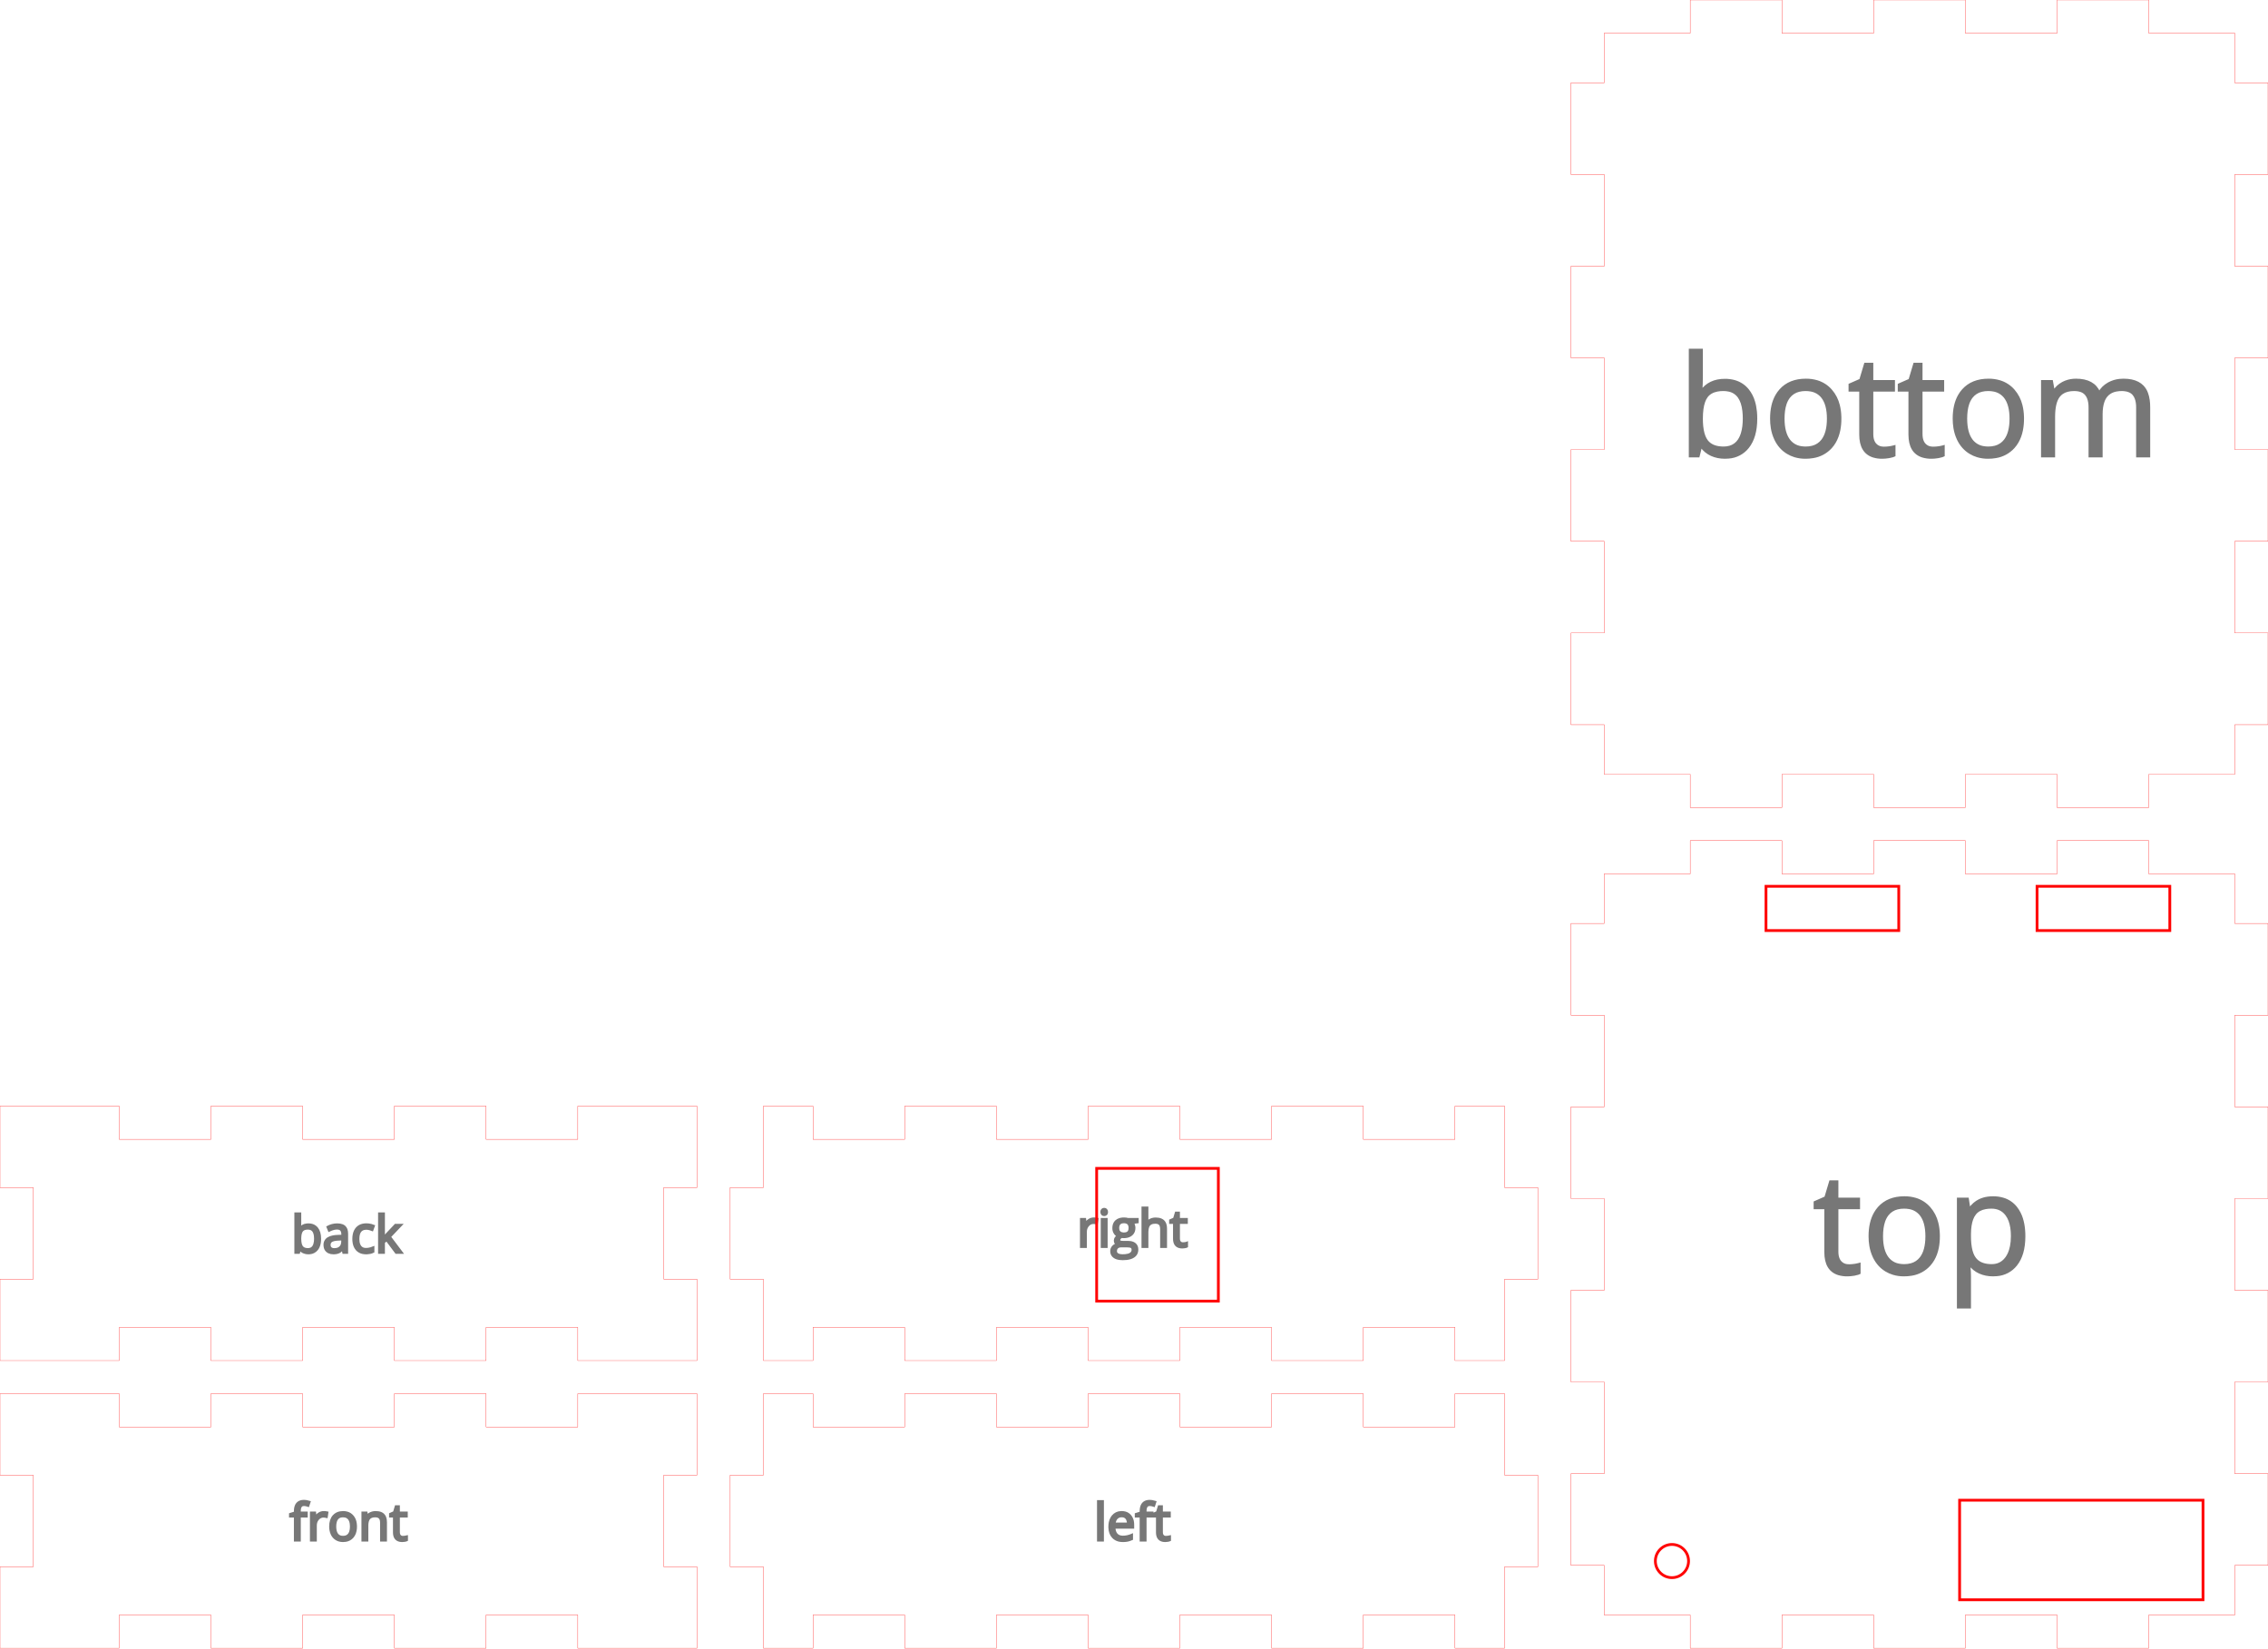
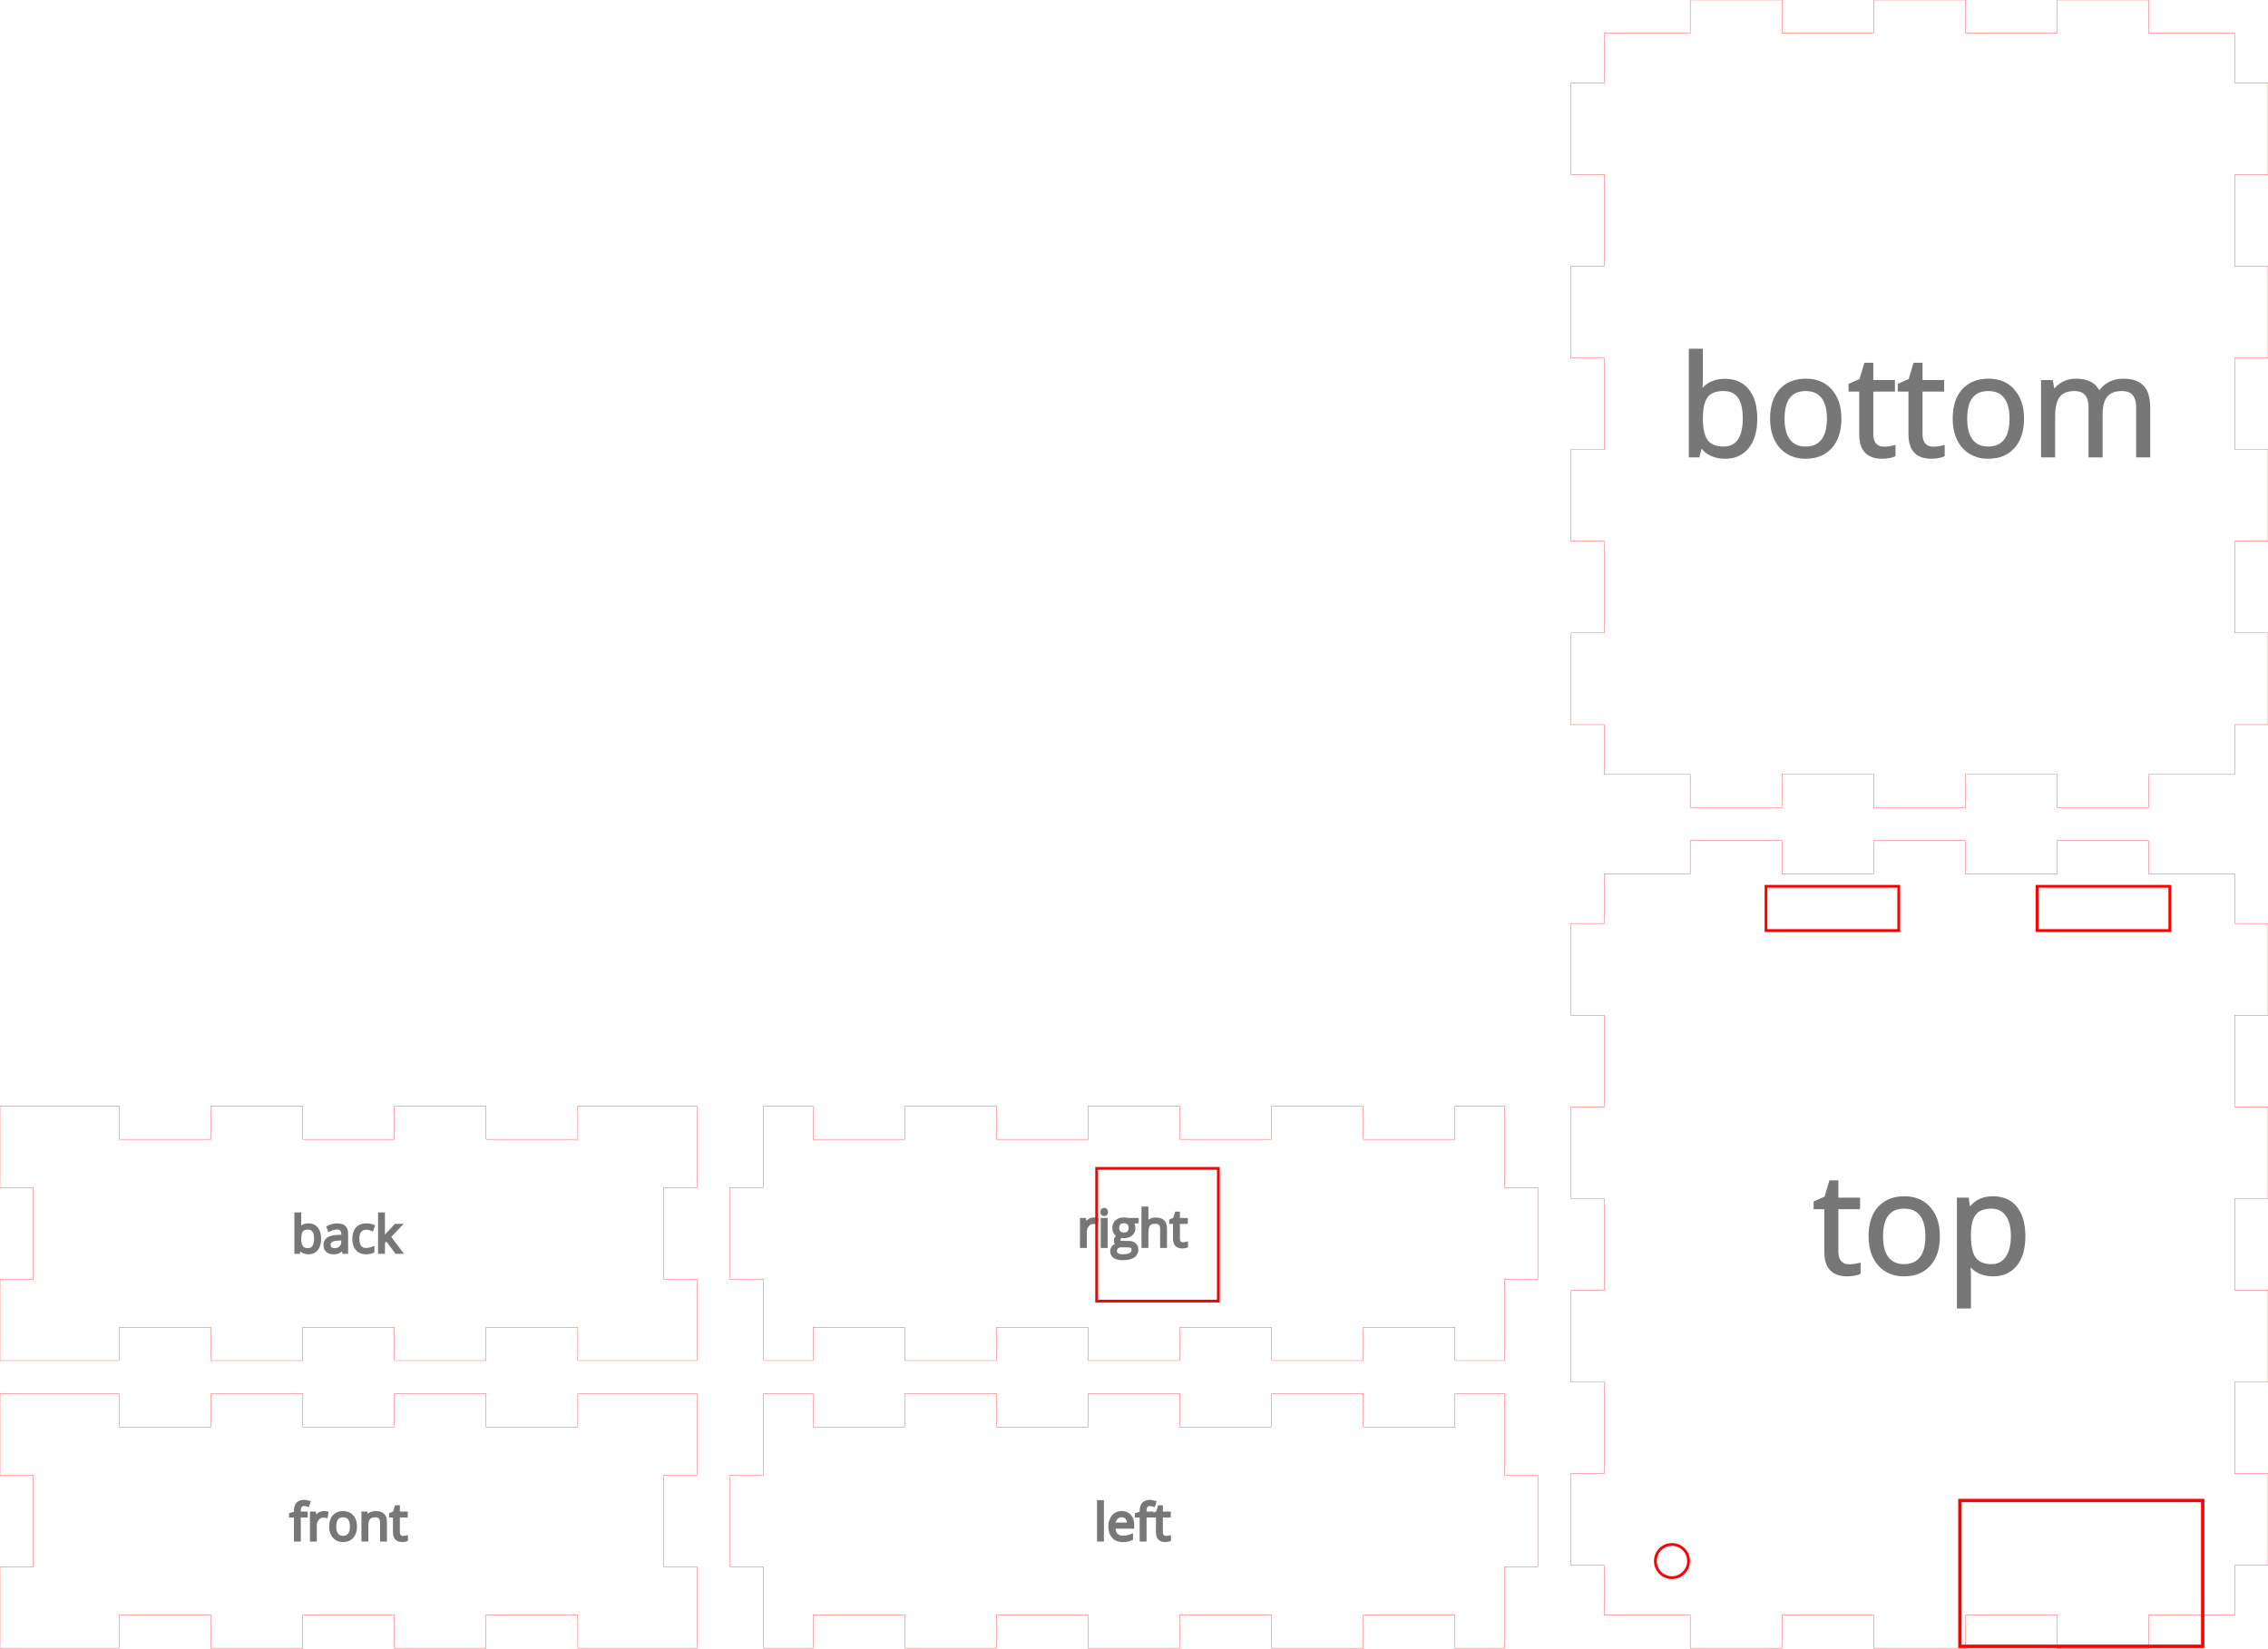
<svg xmlns="http://www.w3.org/2000/svg" width="205mm" height="149mm" viewBox="0 0 205 149" version="1.1" preserveAspectRatio="xMidYMid meet" id="svg34">
  <defs id="defs38" />
  <g id="svgGroup" stroke-linecap="round" fill-rule="evenodd" font-size="9pt" stroke="#000" stroke-width="0.25mm" fill="none" style="stroke:#000;stroke-width:0.25mm;fill:none">
    <path d="M 0 126 L 0 133.355 L 3 133.355 L 3 141.645 L 0 141.645 L 0 149 L 10.775 149 L 10.775 146 L 19.065 146 L 19.065 149 L 27.355 149 L 27.355 146 L 35.645 146 L 35.645 149 L 43.935 149 L 43.935 146 L 52.225 146 L 52.225 149 L 60.515 149 L 63 149 L 63 141.645 L 60 141.645 L 60 133.355 L 63 133.355 L 63 126 L 52.225 126 L 52.225 129 L 43.935 129 L 43.935 126 L 35.645 126 L 35.645 129 L 27.355 129 L 27.355 126 L 19.065 126 L 19.065 129 L 10.775 129 L 10.775 126 L 2.485 126 L 0 126 Z" id="front_outsideCutPath" stroke="#FF0000" stroke-width="0.1" style="stroke:#FF0000;stroke-width:0.1" vector-effect="non-scaling-stroke" />
    <path d="M 34.852 139.237 L 34.479 139.237 L 34.479 137.645 A 1.054 1.054 0 0 0 34.467 137.48 Q 34.454 137.393 34.424 137.323 A 0.444 0.444 0 0 0 34.342 137.196 Q 34.232 137.076 34.019 137.053 A 0.988 0.988 0 0 0 33.913 137.047 Q 33.527 137.047 33.347 137.256 Q 33.183 137.447 33.169 137.865 A 2.389 2.389 0 0 0 33.168 137.946 L 33.168 139.237 L 32.795 139.237 L 32.795 136.776 L 33.098 136.776 L 33.159 137.113 L 33.177 137.113 A 0.755 0.755 0 0 1 33.472 136.843 A 0.907 0.907 0 0 1 33.498 136.831 Q 33.705 136.731 33.958 136.731 A 1.472 1.472 0 0 1 34.209 136.751 Q 34.472 136.796 34.628 136.945 A 0.646 0.646 0 0 1 34.785 137.192 Q 34.852 137.373 34.852 137.631 L 34.852 139.237 Z M 27.69 136.776 L 27.69 137.065 L 27.063 137.065 L 27.063 139.237 L 26.69 139.237 L 26.69 137.065 L 26.25 137.065 L 26.25 136.897 L 26.69 136.762 L 26.69 136.625 A 1.511 1.511 0 0 1 26.725 136.283 Q 26.857 135.718 27.483 135.718 Q 27.678 135.718 27.941 135.796 L 27.844 136.095 Q 27.691 136.046 27.57 136.031 A 0.802 0.802 0 0 0 27.476 136.025 A 0.503 0.503 0 0 0 27.355 136.039 A 0.323 0.323 0 0 0 27.164 136.166 A 0.431 0.431 0 0 0 27.107 136.281 Q 27.069 136.393 27.064 136.56 A 1.76 1.76 0 0 0 27.063 136.616 L 27.063 136.776 L 27.69 136.776 Z M 36.75 138.93 L 36.75 139.215 A 0.367 0.367 0 0 1 36.707 139.232 Q 36.653 139.25 36.572 139.263 Q 36.454 139.282 36.359 139.282 Q 35.79 139.282 35.674 138.804 A 1.172 1.172 0 0 1 35.645 138.53 L 35.645 137.065 L 35.293 137.065 L 35.293 136.886 L 35.645 136.731 L 35.802 136.205 L 36.018 136.205 L 36.018 136.776 L 36.732 136.776 L 36.732 137.065 L 36.018 137.065 L 36.018 138.514 A 0.751 0.751 0 0 0 36.029 138.646 Q 36.052 138.775 36.124 138.855 A 0.346 0.346 0 0 0 36.337 138.969 A 0.498 0.498 0 0 0 36.413 138.975 A 1.225 1.225 0 0 0 36.593 138.962 A 1.133 1.133 0 0 0 36.604 138.96 Q 36.692 138.946 36.745 138.931 A 0.559 0.559 0 0 0 36.75 138.93 Z M 29.556 136.758 L 29.504 137.104 A 1.643 1.643 0 0 0 29.386 137.082 Q 29.327 137.073 29.275 137.071 A 0.874 0.874 0 0 0 29.235 137.07 A 0.646 0.646 0 0 0 28.758 137.276 A 0.884 0.884 0 0 0 28.724 137.312 A 0.851 0.851 0 0 0 28.518 137.79 A 1.132 1.132 0 0 0 28.512 137.917 L 28.512 139.237 L 28.139 139.237 L 28.139 136.776 L 28.446 136.776 L 28.489 137.232 L 28.507 137.232 A 1.259 1.259 0 0 1 28.648 137.03 A 0.962 0.962 0 0 1 28.837 136.861 A 0.743 0.743 0 0 1 29.262 136.731 A 1.712 1.712 0 0 1 29.415 136.737 A 1.249 1.249 0 0 1 29.556 136.758 Z M 32.107 138.379 A 1.926 1.926 0 0 0 32.141 138.004 A 2.188 2.188 0 0 0 32.14 137.945 Q 32.135 137.74 32.091 137.566 A 1.161 1.161 0 0 0 31.837 137.074 A 0.976 0.976 0 0 0 31.384 136.782 A 1.253 1.253 0 0 0 31.016 136.731 A 1.448 1.448 0 0 0 30.756 136.753 A 0.986 0.986 0 0 0 30.18 137.066 Q 29.879 137.402 29.879 138.004 A 1.865 1.865 0 0 0 29.903 138.306 A 1.379 1.379 0 0 0 30.019 138.683 A 1.225 1.225 0 0 0 30.046 138.736 A 1.009 1.009 0 0 0 30.414 139.127 A 1.038 1.038 0 0 0 30.652 139.233 A 1.197 1.197 0 0 0 31 139.282 A 1.448 1.448 0 0 0 31.253 139.261 A 0.994 0.994 0 0 0 31.838 138.944 A 1.04 1.04 0 0 0 31.962 138.774 Q 32.063 138.601 32.107 138.379 Z M 30.266 138.004 Q 30.266 138.476 30.454 138.723 A 0.611 0.611 0 0 0 30.852 138.957 A 0.926 0.926 0 0 0 31.009 138.97 Q 31.375 138.97 31.565 138.724 A 0.8 0.8 0 0 0 31.69 138.481 Q 31.755 138.282 31.755 138.004 A 1.86 1.86 0 0 0 31.737 137.739 Q 31.697 137.461 31.565 137.291 A 0.613 0.613 0 0 0 31.184 137.064 A 0.94 0.94 0 0 0 31.005 137.047 A 0.887 0.887 0 0 0 30.784 137.073 A 0.594 0.594 0 0 0 30.452 137.288 A 0.771 0.771 0 0 0 30.332 137.519 Q 30.297 137.626 30.28 137.756 A 1.97 1.97 0 0 0 30.266 138.004 Z" id="front_labelLayer" stroke="#777777" fill="#777777" style="stroke:#777777;fill:#777777" vector-effect="non-scaling-stroke" />
    <path d="M 69 126 L 69 133.355 L 66 133.355 L 66 141.645 L 69 141.645 L 69 149 L 73.485 149 L 73.485 146 L 81.775 146 L 81.775 149 L 90.065 149 L 90.065 146 L 98.355 146 L 98.355 149 L 106.645 149 L 106.645 146 L 114.935 146 L 114.935 149 L 123.225 149 L 123.225 146 L 131.515 146 L 131.515 149 L 136 149 L 136 141.645 L 139 141.645 L 139 133.355 L 136 133.355 L 136 126 L 131.515 126 L 131.515 129 L 123.225 129 L 123.225 126 L 114.935 126 L 114.935 129 L 106.645 129 L 106.645 126 L 98.355 126 L 98.355 129 L 90.065 129 L 90.065 126 L 81.775 126 L 81.775 129 L 73.485 129 L 73.485 126 L 69 126 Z" id="left_outsideCutPath" stroke="#FF0000" stroke-width="0.1" style="stroke:#FF0000;stroke-width:0.1" vector-effect="non-scaling-stroke" />
    <path d="M 104.136 136.776 L 104.136 137.065 L 103.51 137.065 L 103.51 139.237 L 103.137 139.237 L 103.137 137.065 L 102.697 137.065 L 102.697 136.897 L 103.137 136.762 L 103.137 136.625 A 1.511 1.511 0 0 1 103.172 136.283 Q 103.304 135.718 103.93 135.718 Q 104.125 135.718 104.388 135.796 L 104.291 136.095 Q 104.138 136.046 104.017 136.031 A 0.802 0.802 0 0 0 103.923 136.025 A 0.503 0.503 0 0 0 103.802 136.039 A 0.323 0.323 0 0 0 103.611 136.166 A 0.431 0.431 0 0 0 103.554 136.281 Q 103.516 136.393 103.51 136.56 A 1.76 1.76 0 0 0 103.51 136.616 L 103.51 136.776 L 104.136 136.776 Z M 102.391 137.838 L 102.391 138.074 L 100.695 138.074 A 1.496 1.496 0 0 0 100.721 138.324 Q 100.748 138.461 100.802 138.569 A 0.7 0.7 0 0 0 100.914 138.732 A 0.678 0.678 0 0 0 101.27 138.932 A 1.027 1.027 0 0 0 101.499 138.957 A 1.969 1.969 0 0 0 102.237 138.81 A 2.257 2.257 0 0 0 102.285 138.79 L 102.285 139.123 A 2.238 2.238 0 0 1 102.082 139.2 A 1.712 1.712 0 0 1 101.912 139.245 A 1.565 1.565 0 0 1 101.756 139.269 Q 101.68 139.277 101.593 139.28 A 3.038 3.038 0 0 1 101.486 139.282 A 1.449 1.449 0 0 1 101.123 139.239 A 1.026 1.026 0 0 1 100.625 138.95 Q 100.327 138.637 100.31 138.094 A 2.129 2.129 0 0 1 100.309 138.027 A 1.958 1.958 0 0 1 100.345 137.638 Q 100.393 137.402 100.504 137.219 A 1.104 1.104 0 0 1 100.602 137.081 A 0.955 0.955 0 0 1 101.298 136.734 A 1.318 1.318 0 0 1 101.389 136.731 A 1.136 1.136 0 0 1 101.709 136.773 A 0.864 0.864 0 0 1 102.122 137.035 A 1.043 1.043 0 0 1 102.358 137.511 A 1.518 1.518 0 0 1 102.391 137.838 Z M 105.718 138.93 L 105.718 139.215 A 0.367 0.367 0 0 1 105.674 139.232 Q 105.62 139.25 105.539 139.263 Q 105.421 139.282 105.327 139.282 Q 104.757 139.282 104.642 138.804 A 1.172 1.172 0 0 1 104.612 138.53 L 104.612 137.065 L 104.26 137.065 L 104.26 136.886 L 104.612 136.731 L 104.77 136.205 L 104.985 136.205 L 104.985 136.776 L 105.7 136.776 L 105.7 137.065 L 104.985 137.065 L 104.985 138.514 A 0.751 0.751 0 0 0 104.996 138.646 Q 105.019 138.775 105.091 138.855 A 0.346 0.346 0 0 0 105.304 138.969 A 0.498 0.498 0 0 0 105.381 138.975 A 1.225 1.225 0 0 0 105.56 138.962 A 1.133 1.133 0 0 0 105.572 138.96 Q 105.659 138.946 105.713 138.931 A 0.559 0.559 0 0 0 105.718 138.93 Z M 99.655 135.742 L 99.655 139.237 L 99.282 139.237 L 99.282 135.742 L 99.655 135.742 Z M 100.704 137.771 L 101.991 137.771 Q 101.991 137.532 101.919 137.369 A 0.577 0.577 0 0 0 101.834 137.23 A 0.511 0.511 0 0 0 101.526 137.055 A 0.766 0.766 0 0 0 101.385 137.043 A 0.735 0.735 0 0 0 101.172 137.072 A 0.568 0.568 0 0 0 100.912 137.236 Q 100.752 137.411 100.712 137.707 A 1.408 1.408 0 0 0 100.704 137.771 Z" id="left_labelLayer" stroke="#777777" fill="#777777" style="stroke:#777777;fill:#777777" vector-effect="non-scaling-stroke" />
    <path d="M 145 79 L 145 83.485 L 142 83.485 L 142 91.775 L 145 91.775 L 145 100.065 L 142 100.065 L 142 108.355 L 145 108.355 L 145 116.645 L 142 116.645 L 142 124.935 L 145 124.935 L 145 133.225 L 142 133.225 L 142 141.515 L 145 141.515 L 145 146 L 152.775 146 L 152.775 149 L 161.065 149 L 161.065 146 L 169.355 146 L 169.355 149 L 177.645 149 L 177.645 146 L 185.935 146 L 185.935 149 L 194.225 149 L 194.225 146 L 202 146 L 202 141.515 L 205 141.515 L 205 133.225 L 202 133.225 L 202 124.935 L 205 124.935 L 205 116.645 L 202 116.645 L 202 108.355 L 205 108.355 L 205 100.065 L 202 100.065 L 202 91.775 L 205 91.775 L 205 83.485 L 202 83.485 L 202 79 L 194.225 79 L 194.225 76 L 185.935 76 L 185.935 79 L 177.645 79 L 177.645 76 L 169.355 76 L 169.355 79 L 161.065 79 L 161.065 76 L 152.775 76 L 152.775 79 L 145 79 Z" id="top_outsideCutPath" stroke="#FF0000" stroke-width="0.1" style="stroke:#FF0000;stroke-width:0.1" vector-effect="non-scaling-stroke" />
    <path d="M 178.028 114.272 L 177.954 114.272 A 9.665 9.665 0 0 1 178.018 114.986 A 8.099 8.099 0 0 1 178.028 115.392 L 178.028 118.166 L 177.007 118.166 L 177.007 108.396 L 177.837 108.396 L 177.979 109.319 L 178.028 109.319 Q 178.422 108.766 178.945 108.519 A 2.558 2.558 0 0 1 179.678 108.305 A 3.31 3.31 0 0 1 180.144 108.273 A 3.131 3.131 0 0 1 181.029 108.392 A 2.314 2.314 0 0 1 182.215 109.19 A 3.067 3.067 0 0 1 182.738 110.212 Q 182.873 110.652 182.919 111.182 A 6.65 6.65 0 0 1 182.944 111.762 Q 182.944 113.423 182.202 114.343 A 2.418 2.418 0 0 1 180.484 115.246 A 3.464 3.464 0 0 1 180.144 115.262 Q 179.486 115.262 178.942 115.019 Q 178.397 114.776 178.028 114.272 Z M 168.049 114.296 L 168.049 115.078 A 1.005 1.005 0 0 1 167.93 115.125 Q 167.803 115.167 167.621 115.2 A 3.819 3.819 0 0 1 167.56 115.21 A 4.427 4.427 0 0 1 167.271 115.248 Q 167.135 115.261 167.013 115.262 A 2.616 2.616 0 0 1 166.978 115.262 A 2.667 2.667 0 0 1 166.192 115.157 Q 165.022 114.795 165.022 113.201 L 165.022 109.19 L 164.056 109.19 L 164.056 108.698 L 165.022 108.273 L 165.453 106.834 L 166.043 106.834 L 166.043 108.396 L 168 108.396 L 168 109.19 L 166.043 109.19 L 166.043 113.158 Q 166.043 113.586 166.186 113.875 A 0.991 0.991 0 0 0 166.332 114.093 A 0.949 0.949 0 0 0 166.916 114.404 A 1.365 1.365 0 0 0 167.126 114.42 A 3.354 3.354 0 0 0 167.617 114.384 A 3.088 3.088 0 0 0 167.649 114.38 A 5.525 5.525 0 0 0 167.797 114.354 Q 167.937 114.328 168.035 114.3 A 1.534 1.534 0 0 0 168.049 114.296 Z M 175.123 112.788 A 5.275 5.275 0 0 0 175.216 111.762 A 5.994 5.994 0 0 0 175.214 111.6 Q 175.199 111.038 175.078 110.561 A 3.18 3.18 0 0 0 174.383 109.215 A 2.674 2.674 0 0 0 173.142 108.414 A 3.432 3.432 0 0 0 172.134 108.273 Q 170.67 108.273 169.845 109.193 A 2.822 2.822 0 0 0 169.499 109.674 Q 169.021 110.506 169.021 111.762 A 5.109 5.109 0 0 0 169.085 112.589 A 3.778 3.778 0 0 0 169.402 113.62 Q 169.784 114.413 170.485 114.838 A 2.844 2.844 0 0 0 171.138 115.128 A 3.28 3.28 0 0 0 172.091 115.262 A 3.966 3.966 0 0 0 172.784 115.205 A 2.723 2.723 0 0 0 174.386 114.336 A 2.849 2.849 0 0 0 174.725 113.87 Q 175.002 113.397 175.123 112.788 Z M 170.079 111.762 Q 170.079 113.054 170.596 113.73 A 1.674 1.674 0 0 0 171.686 114.372 A 2.536 2.536 0 0 0 172.116 114.407 A 2.372 2.372 0 0 0 172.742 114.329 A 1.651 1.651 0 0 0 173.638 113.734 Q 174.158 113.06 174.158 111.762 Q 174.158 110.476 173.638 109.808 A 1.68 1.68 0 0 0 172.594 109.185 A 2.576 2.576 0 0 0 172.103 109.141 A 2.431 2.431 0 0 0 171.498 109.212 A 1.627 1.627 0 0 0 170.59 109.799 A 2.112 2.112 0 0 0 170.262 110.433 Q 170.079 110.982 170.079 111.762 Z M 178.028 111.534 L 178.028 111.762 A 6.753 6.753 0 0 0 178.061 112.46 Q 178.135 113.164 178.37 113.592 A 1.54 1.54 0 0 0 178.502 113.795 Q 178.926 114.344 179.811 114.401 A 3.284 3.284 0 0 0 180.021 114.407 A 1.721 1.721 0 0 0 180.691 114.282 Q 181.076 114.121 181.352 113.753 A 2.035 2.035 0 0 0 181.39 113.7 Q 181.781 113.141 181.864 112.25 A 5.441 5.441 0 0 0 181.886 111.749 Q 181.886 110.922 181.672 110.347 A 2.165 2.165 0 0 0 181.39 109.815 Q 180.895 109.141 179.997 109.141 A 2.943 2.943 0 0 0 179.447 109.189 Q 179.141 109.247 178.906 109.376 A 1.35 1.35 0 0 0 178.502 109.713 A 1.75 1.75 0 0 0 178.228 110.212 Q 178.036 110.734 178.028 111.534 Z" id="top_labelLayer" stroke="#777777" fill="#777777" style="stroke:#777777;fill:#777777" vector-effect="non-scaling-stroke" />
    <path d="M 0 100 L 0 107.355 L 3 107.355 L 3 115.645 L 0 115.645 L 0 123 L 10.775 123 L 10.775 120 L 19.065 120 L 19.065 123 L 27.355 123 L 27.355 120 L 35.645 120 L 35.645 123 L 43.935 123 L 43.935 120 L 52.225 120 L 52.225 123 L 60.515 123 L 63 123 L 63 115.645 L 60 115.645 L 60 107.355 L 63 107.355 L 63 100 L 52.225 100 L 52.225 103 L 43.935 103 L 43.935 100 L 35.645 100 L 35.645 103 L 27.355 103 L 27.355 100 L 19.065 100 L 19.065 103 L 10.775 103 L 10.775 100 L 2.485 100 L 0 100 Z" id="back_outsideCutPath" stroke="#FF0000" stroke-width="0.1" style="stroke:#FF0000;stroke-width:0.1" vector-effect="non-scaling-stroke" />
    <path d="M 34.649 111.965 L 34.667 111.965 Q 34.741 111.86 34.874 111.705 A 8.012 8.012 0 0 1 34.961 111.606 L 35.756 110.763 L 36.199 110.763 L 35.202 111.812 L 36.268 113.225 L 35.817 113.225 L 34.948 112.061 L 34.667 112.304 L 34.667 113.225 L 34.299 113.225 L 34.299 109.73 L 34.667 109.73 L 34.667 111.583 A 2.485 2.485 0 0 1 34.666 111.653 Q 34.663 111.768 34.65 111.956 A 14.814 14.814 0 0 1 34.649 111.965 Z M 27.104 112.908 L 27.077 112.908 L 26.999 113.225 L 26.732 113.225 L 26.732 109.73 L 27.104 109.73 L 27.104 110.579 Q 27.104 110.855 27.088 111.077 A 4.631 4.631 0 0 1 27.086 111.091 L 27.104 111.091 A 0.848 0.848 0 0 1 27.723 110.732 A 1.273 1.273 0 0 1 27.877 110.723 A 1.14 1.14 0 0 1 28.198 110.766 A 0.853 0.853 0 0 1 28.631 111.054 Q 28.899 111.385 28.899 111.992 A 2.186 2.186 0 0 1 28.87 112.36 Q 28.837 112.556 28.764 112.713 A 1.048 1.048 0 0 1 28.628 112.934 A 0.883 0.883 0 0 1 28.001 113.264 A 1.265 1.265 0 0 1 27.877 113.27 A 1.131 1.131 0 0 1 27.593 113.235 A 0.984 0.984 0 0 1 27.438 113.181 A 0.826 0.826 0 0 1 27.104 112.908 Z M 31.341 113.225 L 31.064 113.225 L 30.99 112.875 L 30.972 112.875 A 1.546 1.546 0 0 1 30.847 113.015 Q 30.78 113.081 30.713 113.127 A 0.687 0.687 0 0 1 30.605 113.188 A 0.86 0.86 0 0 1 30.427 113.244 Q 30.341 113.262 30.241 113.267 A 1.678 1.678 0 0 1 30.148 113.27 A 1.144 1.144 0 0 1 29.915 113.248 Q 29.71 113.205 29.574 113.081 A 0.613 0.613 0 0 1 29.389 112.758 A 0.938 0.938 0 0 1 29.366 112.544 A 0.645 0.645 0 0 1 29.733 111.936 Q 30.028 111.779 30.559 111.763 L 30.977 111.749 L 30.977 111.597 A 1.071 1.071 0 0 0 30.966 111.442 Q 30.941 111.267 30.852 111.169 A 0.378 0.378 0 0 0 30.697 111.068 Q 30.595 111.031 30.453 111.031 A 1.214 1.214 0 0 0 30.174 111.065 Q 29.979 111.112 29.757 111.219 L 29.642 110.934 A 1.719 1.719 0 0 1 29.974 110.798 A 1.957 1.957 0 0 1 30.041 110.779 A 1.727 1.727 0 0 1 30.476 110.723 Q 30.751 110.723 30.937 110.799 A 0.635 0.635 0 0 1 31.128 110.918 A 0.59 0.59 0 0 1 31.281 111.153 Q 31.341 111.316 31.341 111.545 L 31.341 113.225 Z M 33.751 110.846 L 33.636 111.163 A 1.659 1.659 0 0 0 33.456 111.103 A 1.981 1.981 0 0 0 33.367 111.081 A 1.54 1.54 0 0 0 33.249 111.059 Q 33.192 111.051 33.141 111.049 A 0.826 0.826 0 0 0 33.108 111.049 Q 32.358 111.049 32.358 112.005 Q 32.358 112.303 32.437 112.51 A 0.773 0.773 0 0 0 32.541 112.702 A 0.592 0.592 0 0 0 32.925 112.931 A 0.902 0.902 0 0 0 33.083 112.944 A 1.561 1.561 0 0 0 33.514 112.882 A 1.927 1.927 0 0 0 33.715 112.812 L 33.715 113.142 A 1.061 1.061 0 0 1 33.455 113.234 Q 33.335 113.26 33.196 113.267 A 2.045 2.045 0 0 1 33.092 113.27 A 1.394 1.394 0 0 1 32.753 113.231 A 0.945 0.945 0 0 1 32.265 112.941 Q 32.012 112.657 31.977 112.169 A 2.255 2.255 0 0 1 31.972 112.01 A 2.057 2.057 0 0 1 32.004 111.636 Q 32.069 111.282 32.269 111.055 A 0.965 0.965 0 0 1 32.798 110.751 A 1.464 1.464 0 0 1 33.117 110.718 A 1.683 1.683 0 0 1 33.472 110.757 A 1.861 1.861 0 0 1 33.576 110.782 Q 33.679 110.81 33.748 110.845 A 0.551 0.551 0 0 1 33.751 110.846 Z M 27.823 111.035 A 1.048 1.048 0 0 0 27.62 111.053 Q 27.505 111.076 27.417 111.128 A 0.496 0.496 0 0 0 27.273 111.254 Q 27.125 111.446 27.107 111.87 A 2.873 2.873 0 0 0 27.104 111.992 A 2.465 2.465 0 0 0 27.117 112.247 Q 27.143 112.504 27.229 112.66 A 0.562 0.562 0 0 0 27.277 112.734 A 0.541 0.541 0 0 0 27.552 112.919 Q 27.643 112.948 27.755 112.955 A 1.199 1.199 0 0 0 27.832 112.958 A 0.743 0.743 0 0 0 28.043 112.929 A 0.536 0.536 0 0 0 28.344 112.707 A 0.856 0.856 0 0 0 28.45 112.478 Q 28.483 112.369 28.499 112.238 A 2.136 2.136 0 0 0 28.513 111.987 A 2.203 2.203 0 0 0 28.499 111.736 Q 28.465 111.44 28.344 111.271 A 0.544 0.544 0 0 0 27.998 111.052 A 0.862 0.862 0 0 0 27.823 111.035 Z M 30.968 112.237 L 30.968 112.014 L 30.595 112.03 A 2.738 2.738 0 0 0 30.376 112.046 Q 30.16 112.071 30.025 112.131 A 0.573 0.573 0 0 0 29.954 112.168 A 0.398 0.398 0 0 0 29.764 112.457 A 0.589 0.589 0 0 0 29.757 112.549 A 0.533 0.533 0 0 0 29.77 112.671 Q 29.797 112.786 29.879 112.857 A 0.406 0.406 0 0 0 30.031 112.937 Q 30.115 112.962 30.222 112.962 A 1.027 1.027 0 0 0 30.444 112.94 Q 30.638 112.897 30.769 112.771 A 0.624 0.624 0 0 0 30.943 112.459 Q 30.967 112.359 30.968 112.24 A 1.183 1.183 0 0 0 30.968 112.237 Z" id="back_labelLayer" stroke="#777777" fill="#777777" style="stroke:#777777;fill:#777777" vector-effect="non-scaling-stroke" />
    <path d="M 69 100 L 69 107.355 L 66 107.355 L 66 115.645 L 69 115.645 L 69 123 L 73.485 123 L 73.485 120 L 81.775 120 L 81.775 123 L 90.065 123 L 90.065 120 L 98.355 120 L 98.355 123 L 106.645 123 L 106.645 120 L 114.935 120 L 114.935 123 L 123.225 123 L 123.225 120 L 131.515 120 L 131.515 123 L 136 123 L 136 115.645 L 139 115.645 L 139 107.355 L 136 107.355 L 136 100 L 131.515 100 L 131.515 103 L 123.225 103 L 123.225 100 L 114.935 100 L 114.935 103 L 106.645 103 L 106.645 100 L 98.355 100 L 98.355 103 L 90.065 103 L 90.065 100 L 81.775 100 L 81.775 103 L 73.485 103 L 73.485 100 L 69 100 Z" id="right_outsideCutPath" stroke="#FF0000" stroke-width="0.1" style="stroke:#FF0000;stroke-width:0.1" vector-effect="non-scaling-stroke" />
    <path d="M 105.36 112.695 L 104.988 112.695 L 104.988 111.102 A 1.054 1.054 0 0 0 104.975 110.937 Q 104.962 110.85 104.932 110.781 A 0.444 0.444 0 0 0 104.851 110.653 Q 104.74 110.533 104.527 110.51 A 0.988 0.988 0 0 0 104.422 110.505 A 1.128 1.128 0 0 0 104.211 110.523 Q 104.094 110.546 104.004 110.595 A 0.522 0.522 0 0 0 103.854 110.716 A 0.62 0.62 0 0 0 103.749 110.903 Q 103.686 111.074 103.677 111.327 A 2.407 2.407 0 0 0 103.676 111.408 L 103.676 112.695 L 103.303 112.695 L 103.303 109.2 L 103.676 109.2 L 103.676 110.258 A 3.354 3.354 0 0 1 103.674 110.387 Q 103.669 110.494 103.658 110.575 L 103.68 110.575 Q 103.79 110.397 103.994 110.295 A 0.957 0.957 0 0 1 104.308 110.202 A 1.21 1.21 0 0 1 104.457 110.193 A 1.513 1.513 0 0 1 104.712 110.213 Q 104.978 110.258 105.135 110.407 Q 105.31 110.574 105.349 110.893 A 1.612 1.612 0 0 1 105.36 111.089 L 105.36 112.695 Z M 101.946 110.233 L 102.798 110.233 L 102.798 110.469 L 102.342 110.523 A 0.606 0.606 0 0 1 102.394 110.601 Q 102.417 110.641 102.438 110.69 A 1.15 1.15 0 0 1 102.454 110.728 A 0.717 0.717 0 0 1 102.496 110.9 A 0.921 0.921 0 0 1 102.503 111.015 A 0.855 0.855 0 0 1 102.464 111.28 A 0.691 0.691 0 0 1 102.256 111.592 Q 102.034 111.786 101.662 111.806 A 1.62 1.62 0 0 1 101.578 111.808 A 1.198 1.198 0 0 1 101.439 111.8 A 1.012 1.012 0 0 1 101.371 111.79 Q 101.133 111.916 101.133 112.106 A 0.193 0.193 0 0 0 101.143 112.17 Q 101.162 112.224 101.216 112.256 A 0.262 0.262 0 0 0 101.274 112.28 Q 101.335 112.297 101.428 112.302 A 1.418 1.418 0 0 0 101.502 112.304 L 101.937 112.304 A 1.526 1.526 0 0 1 102.169 112.321 Q 102.29 112.339 102.388 112.379 A 0.674 0.674 0 0 1 102.552 112.473 Q 102.766 112.641 102.766 112.962 A 0.807 0.807 0 0 1 102.72 113.241 Q 102.643 113.451 102.438 113.585 A 1.118 1.118 0 0 1 102.15 113.716 Q 102.008 113.759 101.835 113.78 A 2.955 2.955 0 0 1 101.481 113.8 A 2.089 2.089 0 0 1 101.201 113.782 Q 101.059 113.763 100.943 113.723 A 0.866 0.866 0 0 1 100.737 113.62 A 0.594 0.594 0 0 1 100.545 113.412 Q 100.475 113.282 100.475 113.113 A 0.57 0.57 0 0 1 100.619 112.724 Q 100.763 112.56 101.023 112.502 A 0.387 0.387 0 0 1 100.873 112.38 A 0.459 0.459 0 0 1 100.865 112.369 Q 100.801 112.279 100.801 112.16 A 0.426 0.426 0 0 1 100.822 112.023 A 0.378 0.378 0 0 1 100.873 111.924 A 0.534 0.534 0 0 1 100.943 111.845 Q 100.981 111.81 101.029 111.776 A 1.171 1.171 0 0 1 101.1 111.729 A 0.654 0.654 0 0 1 100.816 111.502 A 0.81 0.81 0 0 1 100.788 111.462 Q 100.668 111.273 100.668 111.031 A 1.077 1.077 0 0 1 100.697 110.776 A 0.709 0.709 0 0 1 100.911 110.407 A 0.792 0.792 0 0 1 101.215 110.24 Q 101.336 110.203 101.481 110.192 A 1.647 1.647 0 0 1 101.598 110.188 A 1.429 1.429 0 0 1 101.787 110.2 A 1.088 1.088 0 0 1 101.946 110.233 Z M 107.258 112.387 L 107.258 112.672 A 0.367 0.367 0 0 1 107.215 112.69 Q 107.161 112.708 107.08 112.721 Q 106.962 112.74 106.868 112.74 Q 106.298 112.74 106.183 112.261 A 1.172 1.172 0 0 1 106.153 111.987 L 106.153 110.523 L 105.801 110.523 L 105.801 110.343 L 106.153 110.188 L 106.31 109.663 L 106.526 109.663 L 106.526 110.233 L 107.24 110.233 L 107.24 110.523 L 106.526 110.523 L 106.526 111.972 A 0.751 0.751 0 0 0 106.537 112.104 Q 106.56 112.232 106.632 112.313 A 0.346 0.346 0 0 0 106.845 112.426 A 0.498 0.498 0 0 0 106.921 112.432 A 1.225 1.225 0 0 0 107.101 112.419 A 1.133 1.133 0 0 0 107.112 112.418 Q 107.2 112.404 107.253 112.389 A 0.559 0.559 0 0 0 107.258 112.387 Z M 99.159 110.215 L 99.107 110.561 A 1.643 1.643 0 0 0 98.989 110.539 Q 98.93 110.531 98.878 110.528 A 0.874 0.874 0 0 0 98.838 110.527 A 0.646 0.646 0 0 0 98.36 110.734 A 0.884 0.884 0 0 0 98.327 110.77 A 0.851 0.851 0 0 0 98.121 111.248 A 1.132 1.132 0 0 0 98.115 111.374 L 98.115 112.695 L 97.742 112.695 L 97.742 110.233 L 98.049 110.233 L 98.092 110.689 L 98.11 110.689 A 1.259 1.259 0 0 1 98.251 110.488 A 0.962 0.962 0 0 1 98.44 110.319 A 0.743 0.743 0 0 1 98.865 110.188 A 1.712 1.712 0 0 1 99.018 110.195 A 1.249 1.249 0 0 1 99.159 110.215 Z M 99.992 110.233 L 99.992 112.695 L 99.619 112.695 L 99.619 110.233 L 99.992 110.233 Z M 101.818 112.639 L 101.371 112.639 A 0.857 0.857 0 0 0 101.217 112.652 Q 101.129 112.668 101.06 112.704 A 0.437 0.437 0 0 0 100.976 112.76 A 0.393 0.393 0 0 0 100.847 112.983 A 0.597 0.597 0 0 0 100.835 113.108 Q 100.835 113.308 101.003 113.411 Q 101.171 113.515 101.486 113.515 A 2.506 2.506 0 0 0 101.731 113.504 Q 102.019 113.475 102.181 113.374 A 0.544 0.544 0 0 0 102.307 113.269 A 0.408 0.408 0 0 0 102.407 112.994 A 0.504 0.504 0 0 0 102.398 112.893 Q 102.386 112.836 102.359 112.793 A 0.235 0.235 0 0 0 102.283 112.716 Q 102.16 112.639 101.818 112.639 Z M 101.12 111.34 A 0.399 0.399 0 0 0 101.183 111.412 A 0.482 0.482 0 0 0 101.377 111.518 Q 101.45 111.539 101.539 111.544 A 0.96 0.96 0 0 0 101.589 111.545 A 0.812 0.812 0 0 0 101.802 111.52 Q 102.135 111.429 102.135 111.015 A 0.802 0.802 0 0 0 102.108 110.795 Q 102.037 110.549 101.787 110.484 A 0.811 0.811 0 0 0 101.582 110.46 Q 101.381 110.46 101.251 110.543 A 0.429 0.429 0 0 0 101.178 110.602 Q 101.058 110.722 101.04 110.94 A 0.981 0.981 0 0 0 101.037 111.022 Q 101.037 111.216 101.12 111.34 Z M 99.593 109.498 A 0.413 0.413 0 0 0 99.588 109.566 A 0.44 0.44 0 0 0 99.59 109.608 Q 99.593 109.646 99.604 109.677 A 0.192 0.192 0 0 0 99.651 109.754 Q 99.714 109.815 99.808 109.815 A 0.218 0.218 0 0 0 99.963 109.754 Q 100.008 109.711 100.022 109.637 A 0.386 0.386 0 0 0 100.028 109.566 Q 100.028 109.505 100.013 109.459 A 0.188 0.188 0 0 0 99.963 109.38 A 0.22 0.22 0 0 0 99.808 109.319 A 0.285 0.285 0 0 0 99.789 109.32 A 0.216 0.216 0 0 0 99.651 109.379 A 0.174 0.174 0 0 0 99.612 109.433 Q 99.599 109.462 99.593 109.498 Z" id="right_labelLayer" stroke="#777777" fill="#777777" style="stroke:#777777;fill:#777777" vector-effect="non-scaling-stroke" />
    <path d="M 145 3 L 145 7.485 L 142 7.485 L 142 15.775 L 145 15.775 L 145 24.065 L 142 24.065 L 142 32.355 L 145 32.355 L 145 40.645 L 142 40.645 L 142 48.935 L 145 48.935 L 145 57.225 L 142 57.225 L 142 65.515 L 145 65.515 L 145 70 L 152.775 70 L 152.775 73 L 161.065 73 L 161.065 70 L 169.355 70 L 169.355 73 L 177.645 73 L 177.645 70 L 185.935 70 L 185.935 73 L 194.225 73 L 194.225 70 L 202 70 L 202 65.515 L 205 65.515 L 205 57.225 L 202 57.225 L 202 48.935 L 205 48.935 L 205 40.645 L 202 40.645 L 202 32.355 L 205 32.355 L 205 24.065 L 202 24.065 L 202 15.775 L 205 15.775 L 205 7.485 L 202 7.485 L 202 3 L 194.225 3 L 194.225 0 L 185.935 0 L 185.935 3 L 177.645 3 L 177.645 0 L 169.355 0 L 169.355 3 L 161.065 3 L 161.065 0 L 152.775 0 L 152.775 3 L 145 3 Z" id="bottom_outsideCutPath" stroke="#FF0000" stroke-width="0.1" style="stroke:#FF0000;stroke-width:0.1" vector-effect="non-scaling-stroke" />
    <path d="M 194.227 41.225 L 193.206 41.225 L 193.206 36.838 A 3.013 3.013 0 0 0 193.176 36.395 Q 193.142 36.169 193.071 35.987 A 1.234 1.234 0 0 0 192.861 35.629 Q 192.56 35.277 191.967 35.233 A 2.371 2.371 0 0 0 191.791 35.226 A 2.628 2.628 0 0 0 191.256 35.277 Q 190.938 35.343 190.699 35.496 A 1.352 1.352 0 0 0 190.382 35.774 A 1.688 1.688 0 0 0 190.096 36.292 Q 189.928 36.762 189.927 37.449 A 5.72 5.72 0 0 0 189.927 37.46 L 189.927 41.225 L 188.905 41.225 L 188.905 36.838 A 3.013 3.013 0 0 0 188.875 36.395 Q 188.841 36.169 188.77 35.987 A 1.234 1.234 0 0 0 188.561 35.629 A 1.071 1.071 0 0 0 188.068 35.309 Q 187.891 35.251 187.674 35.234 A 2.392 2.392 0 0 0 187.484 35.226 Q 186.814 35.226 186.395 35.506 A 1.339 1.339 0 0 0 186.078 35.802 Q 185.632 36.377 185.632 37.687 L 185.632 41.225 L 184.611 41.225 L 184.611 34.482 L 185.442 34.482 L 185.608 35.405 L 185.657 35.405 Q 185.946 34.913 186.472 34.636 A 2.425 2.425 0 0 1 187.43 34.367 A 2.929 2.929 0 0 1 187.65 34.359 Q 189.232 34.359 189.718 35.503 L 189.767 35.503 A 2.132 2.132 0 0 1 190.57 34.706 A 2.562 2.562 0 0 1 190.64 34.666 A 2.585 2.585 0 0 1 191.589 34.378 A 3.223 3.223 0 0 1 191.945 34.359 Q 192.716 34.359 193.226 34.626 A 1.683 1.683 0 0 1 193.658 34.946 A 1.759 1.759 0 0 1 194.036 35.564 Q 194.137 35.836 194.185 36.175 A 4.684 4.684 0 0 1 194.227 36.826 L 194.227 41.225 Z M 153.794 40.357 L 153.72 40.357 L 153.505 41.225 L 152.773 41.225 L 152.773 31.652 L 153.794 31.652 L 153.794 33.977 A 21.293 21.293 0 0 1 153.782 34.697 Q 153.77 35.06 153.745 35.38 L 153.794 35.38 Q 154.508 34.371 155.91 34.371 A 3.121 3.121 0 0 1 156.789 34.488 A 2.337 2.337 0 0 1 157.975 35.279 A 3.009 3.009 0 0 1 158.502 36.295 Q 158.632 36.714 158.681 37.215 A 6.555 6.555 0 0 1 158.71 37.847 Q 158.71 39.508 157.968 40.428 A 2.418 2.418 0 0 1 156.25 41.332 A 3.464 3.464 0 0 1 155.91 41.348 Q 155.252 41.348 154.708 41.105 Q 154.163 40.862 153.794 40.357 Z M 171.205 40.382 L 171.205 41.163 A 1.005 1.005 0 0 1 171.086 41.211 Q 170.959 41.253 170.777 41.285 A 3.819 3.819 0 0 1 170.716 41.296 A 4.427 4.427 0 0 1 170.427 41.333 Q 170.291 41.346 170.169 41.348 A 2.616 2.616 0 0 1 170.135 41.348 A 2.667 2.667 0 0 1 169.349 41.242 Q 168.178 40.881 168.178 39.287 L 168.178 35.276 L 167.212 35.276 L 167.212 34.783 L 168.178 34.359 L 168.609 32.919 L 169.199 32.919 L 169.199 34.482 L 171.156 34.482 L 171.156 35.276 L 169.199 35.276 L 169.199 39.244 Q 169.199 39.672 169.342 39.96 A 0.991 0.991 0 0 0 169.489 40.179 A 0.949 0.949 0 0 0 170.072 40.489 A 1.365 1.365 0 0 0 170.282 40.505 A 3.354 3.354 0 0 0 170.774 40.47 A 3.088 3.088 0 0 0 170.805 40.465 A 5.525 5.525 0 0 0 170.953 40.44 Q 171.094 40.413 171.191 40.386 A 1.534 1.534 0 0 0 171.205 40.382 Z M 175.653 40.382 L 175.653 41.163 A 1.005 1.005 0 0 1 175.534 41.211 Q 175.407 41.253 175.225 41.285 A 3.819 3.819 0 0 1 175.164 41.296 A 4.427 4.427 0 0 1 174.876 41.333 Q 174.739 41.346 174.617 41.348 A 2.616 2.616 0 0 1 174.583 41.348 A 2.667 2.667 0 0 1 173.797 41.242 Q 172.626 40.881 172.626 39.287 L 172.626 35.276 L 171.66 35.276 L 171.66 34.783 L 172.626 34.359 L 173.057 32.919 L 173.648 32.919 L 173.648 34.482 L 175.604 34.482 L 175.604 35.276 L 173.648 35.276 L 173.648 39.244 Q 173.648 39.672 173.79 39.96 A 0.991 0.991 0 0 0 173.937 40.179 A 0.949 0.949 0 0 0 174.52 40.489 A 1.365 1.365 0 0 0 174.73 40.505 A 3.354 3.354 0 0 0 175.222 40.47 A 3.088 3.088 0 0 0 175.253 40.465 A 5.525 5.525 0 0 0 175.401 40.44 Q 175.542 40.413 175.64 40.386 A 1.534 1.534 0 0 0 175.653 40.382 Z M 166.22 38.873 A 5.275 5.275 0 0 0 166.314 37.847 A 5.994 5.994 0 0 0 166.312 37.685 Q 166.297 37.124 166.175 36.647 A 3.18 3.18 0 0 0 165.48 35.3 A 2.674 2.674 0 0 0 164.239 34.5 A 3.432 3.432 0 0 0 163.232 34.359 Q 161.767 34.359 160.943 35.279 A 2.822 2.822 0 0 0 160.597 35.759 Q 160.119 36.592 160.119 37.847 A 5.109 5.109 0 0 0 160.183 38.675 A 3.778 3.778 0 0 0 160.5 39.705 Q 160.882 40.499 161.583 40.923 A 2.844 2.844 0 0 0 162.236 41.214 A 3.28 3.28 0 0 0 163.189 41.348 A 3.966 3.966 0 0 0 163.881 41.29 A 2.723 2.723 0 0 0 165.483 40.422 A 2.849 2.849 0 0 0 165.823 39.956 Q 166.099 39.482 166.22 38.873 Z M 182.727 38.873 A 5.275 5.275 0 0 0 182.821 37.847 A 5.994 5.994 0 0 0 182.819 37.685 Q 182.803 37.124 182.682 36.647 A 3.18 3.18 0 0 0 181.987 35.3 A 2.674 2.674 0 0 0 180.746 34.5 A 3.432 3.432 0 0 0 179.738 34.359 Q 178.274 34.359 177.45 35.279 A 2.822 2.822 0 0 0 177.103 35.759 Q 176.625 36.592 176.625 37.847 A 5.109 5.109 0 0 0 176.69 38.675 A 3.778 3.778 0 0 0 177.007 39.705 Q 177.388 40.499 178.09 40.923 A 2.844 2.844 0 0 0 178.742 41.214 A 3.28 3.28 0 0 0 179.695 41.348 A 3.966 3.966 0 0 0 180.388 41.29 A 2.723 2.723 0 0 0 181.99 40.422 A 2.849 2.849 0 0 0 182.329 39.956 Q 182.606 39.482 182.727 38.873 Z M 161.177 37.847 Q 161.177 39.139 161.694 39.816 A 1.674 1.674 0 0 0 162.784 40.458 A 2.536 2.536 0 0 0 163.213 40.493 A 2.372 2.372 0 0 0 163.839 40.415 A 1.651 1.651 0 0 0 164.736 39.819 Q 165.256 39.145 165.256 37.847 Q 165.256 36.561 164.736 35.894 A 1.68 1.68 0 0 0 163.691 35.271 A 2.576 2.576 0 0 0 163.201 35.226 A 2.431 2.431 0 0 0 162.596 35.297 A 1.627 1.627 0 0 0 161.687 35.885 A 2.112 2.112 0 0 0 161.359 36.519 Q 161.177 37.068 161.177 37.847 Z M 177.684 37.847 Q 177.684 39.139 178.2 39.816 A 1.674 1.674 0 0 0 179.291 40.458 A 2.536 2.536 0 0 0 179.72 40.493 A 2.372 2.372 0 0 0 180.346 40.415 A 1.651 1.651 0 0 0 181.243 39.819 Q 181.763 39.145 181.763 37.847 Q 181.763 36.561 181.243 35.894 A 1.68 1.68 0 0 0 180.198 35.271 A 2.576 2.576 0 0 0 179.708 35.226 A 2.431 2.431 0 0 0 179.103 35.297 A 1.627 1.627 0 0 0 178.194 35.885 A 2.112 2.112 0 0 0 177.866 36.519 Q 177.684 37.068 177.684 37.847 Z M 155.763 35.226 A 2.87 2.87 0 0 0 155.207 35.276 Q 154.583 35.4 154.255 35.826 A 1.748 1.748 0 0 0 154.002 36.308 Q 153.794 36.892 153.794 37.847 A 6.753 6.753 0 0 0 153.827 38.545 Q 153.901 39.249 154.136 39.678 A 1.54 1.54 0 0 0 154.268 39.881 Q 154.692 40.429 155.577 40.486 A 3.284 3.284 0 0 0 155.787 40.493 A 2.036 2.036 0 0 0 156.366 40.415 A 1.469 1.469 0 0 0 157.19 39.807 A 2.344 2.344 0 0 0 157.48 39.179 Q 157.652 38.618 157.652 37.835 A 6.034 6.034 0 0 0 157.615 37.147 Q 157.522 36.337 157.19 35.872 A 1.489 1.489 0 0 0 156.242 35.272 A 2.362 2.362 0 0 0 155.763 35.226 Z" id="bottom_labelLayer" stroke="#777777" fill="#777777" style="stroke:#777777;fill:#777777" vector-effect="non-scaling-stroke" />
  </g>
  <rect style="fill:none;stroke:#ff0000;stroke-width:0.25" id="rect382" width="11" height="12" x="99.125" y="105.625" />
  <rect style="fill:none;stroke:#ff0000;stroke-width:0.25" id="rect487" width="12" height="4" x="184.125" y="80.125" />
  <rect style="fill:none;stroke:#ff0000;stroke-width:0.25" id="rect487-4" width="12" height="4" x="159.625" y="80.125" />
-   <rect style="fill:none;stroke:#ff0000;stroke-width:0.25" id="rect513" width="22" height="9" x="177.125" y="135.625" />
+   <rect style="fill:none;stroke:#ff0000;stroke-width:0.302" id="rect513" width="21.948" height="13.18" x="177.151" y="135.651" />
  <circle style="fill:none;stroke:#ff0000;stroke-width:0.25" id="path570" cx="151.125" cy="141.125" r="1.5" />
</svg>
